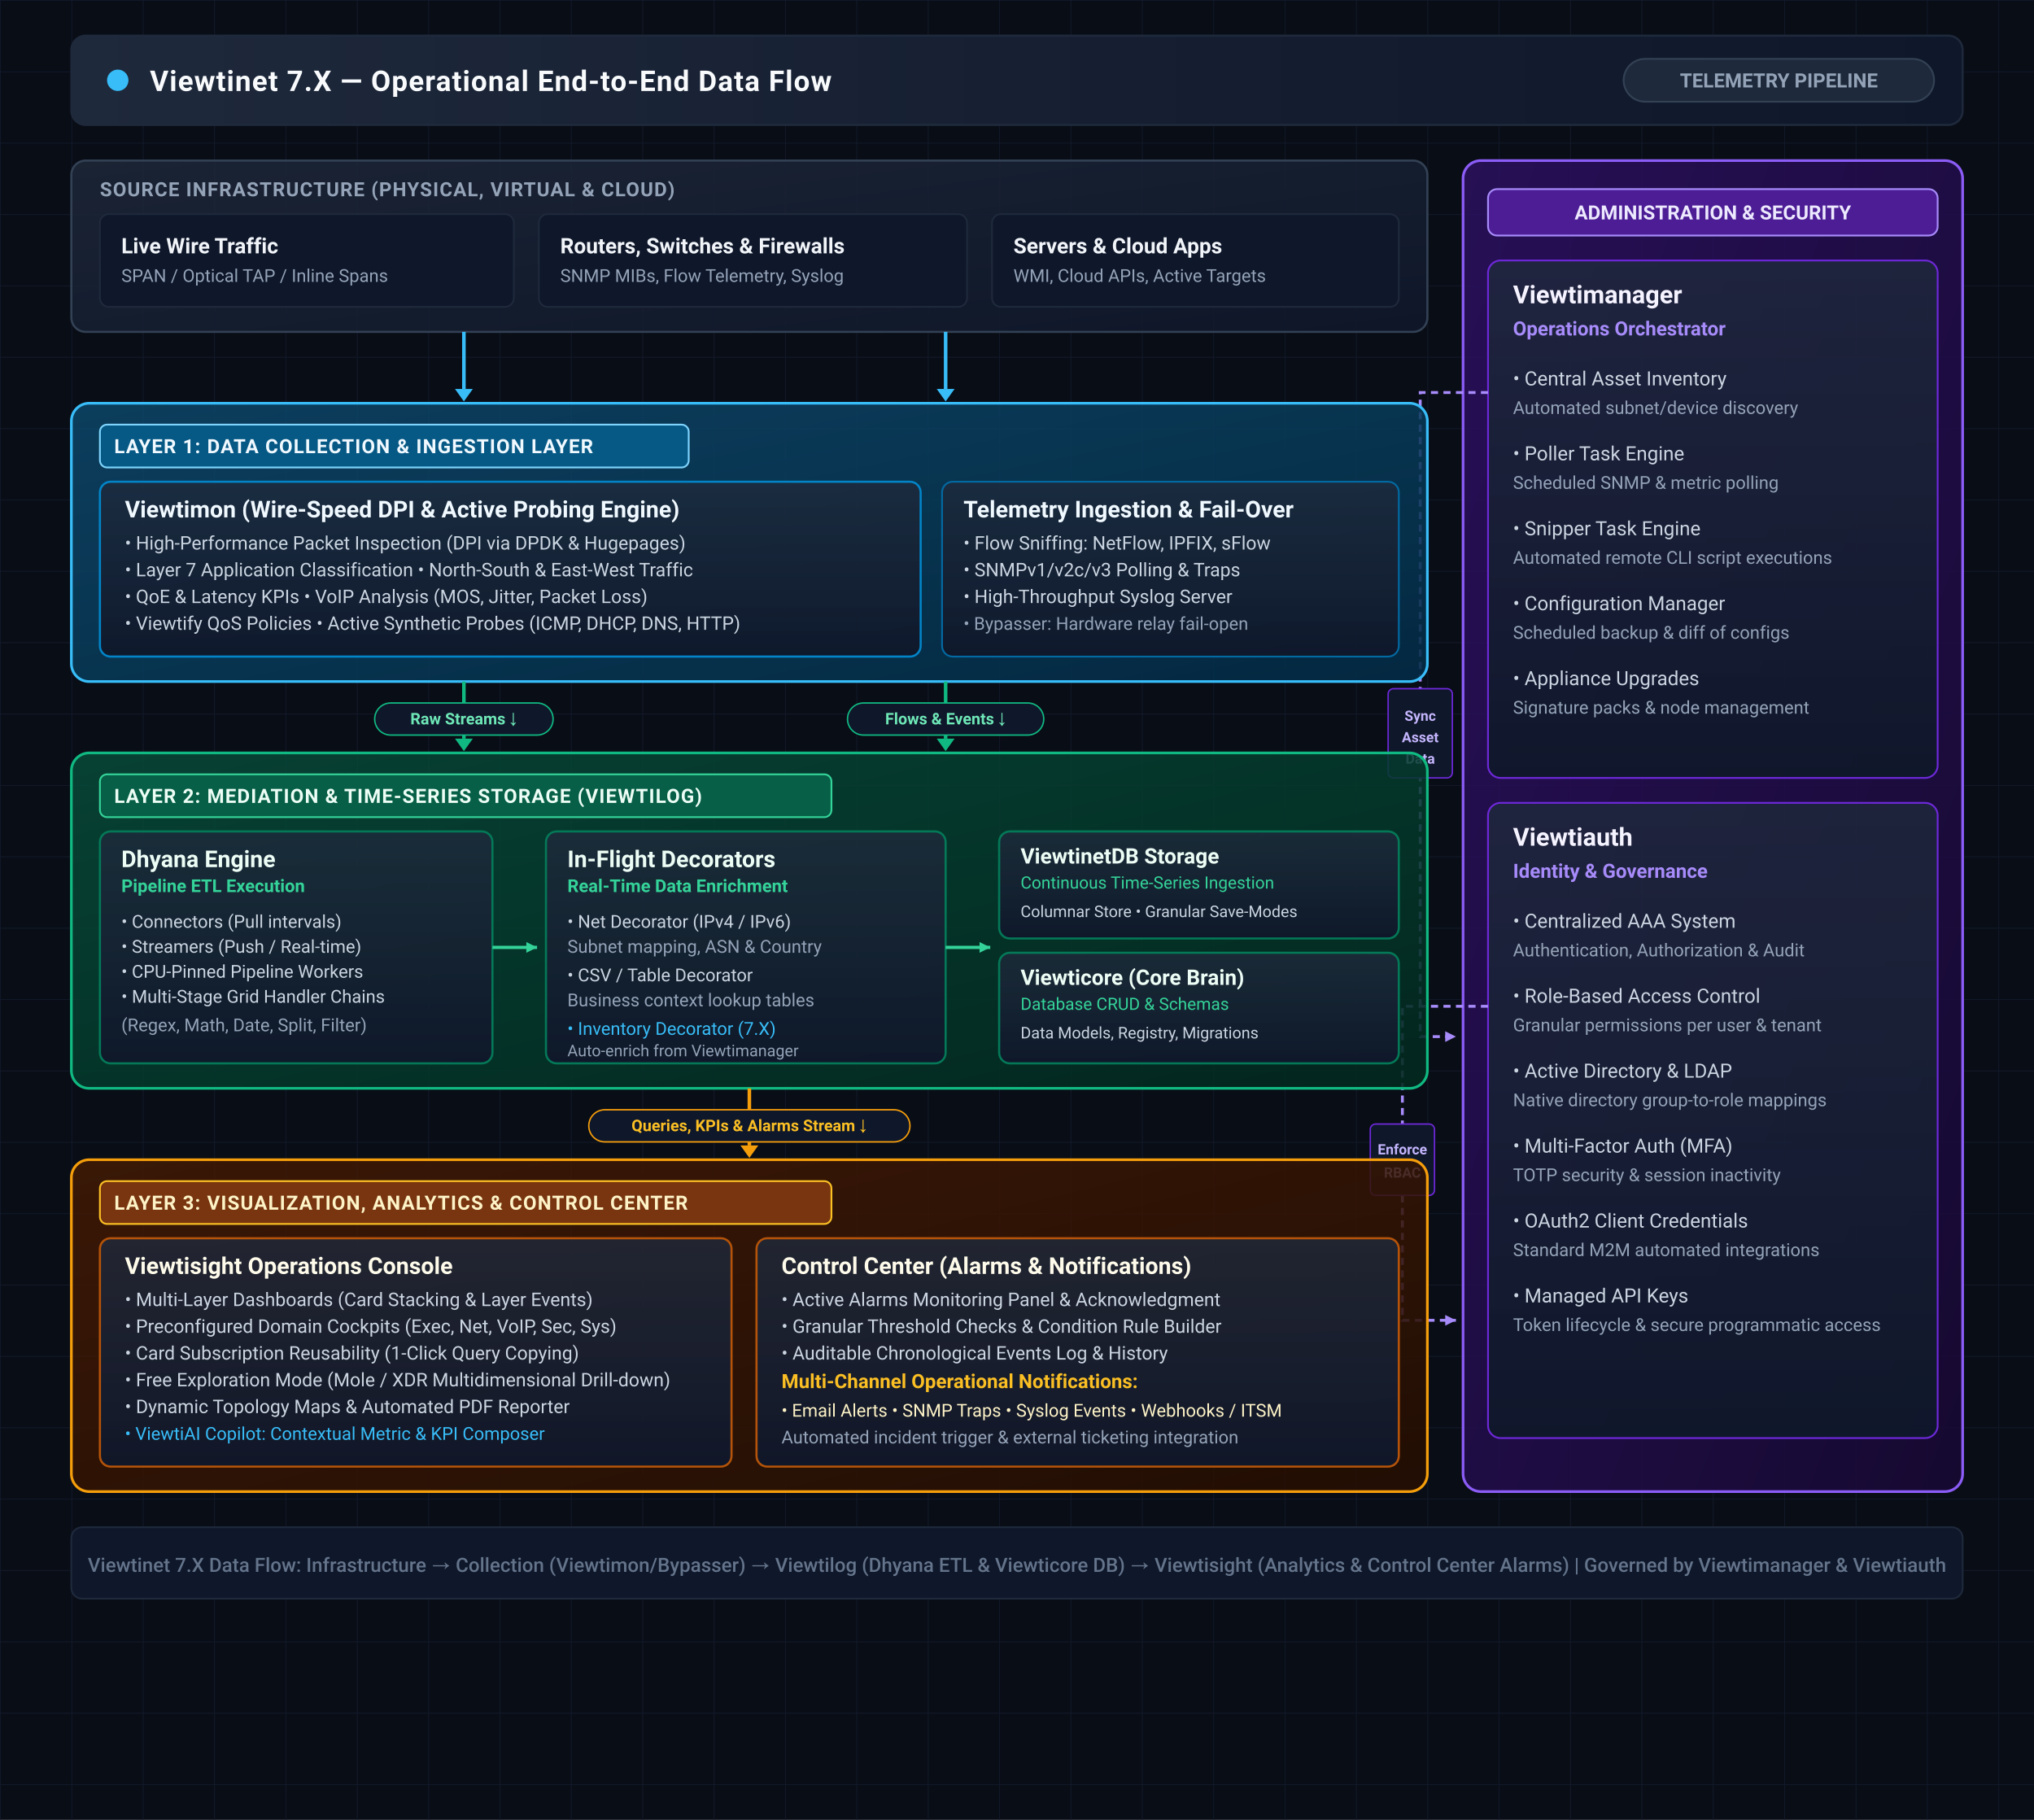
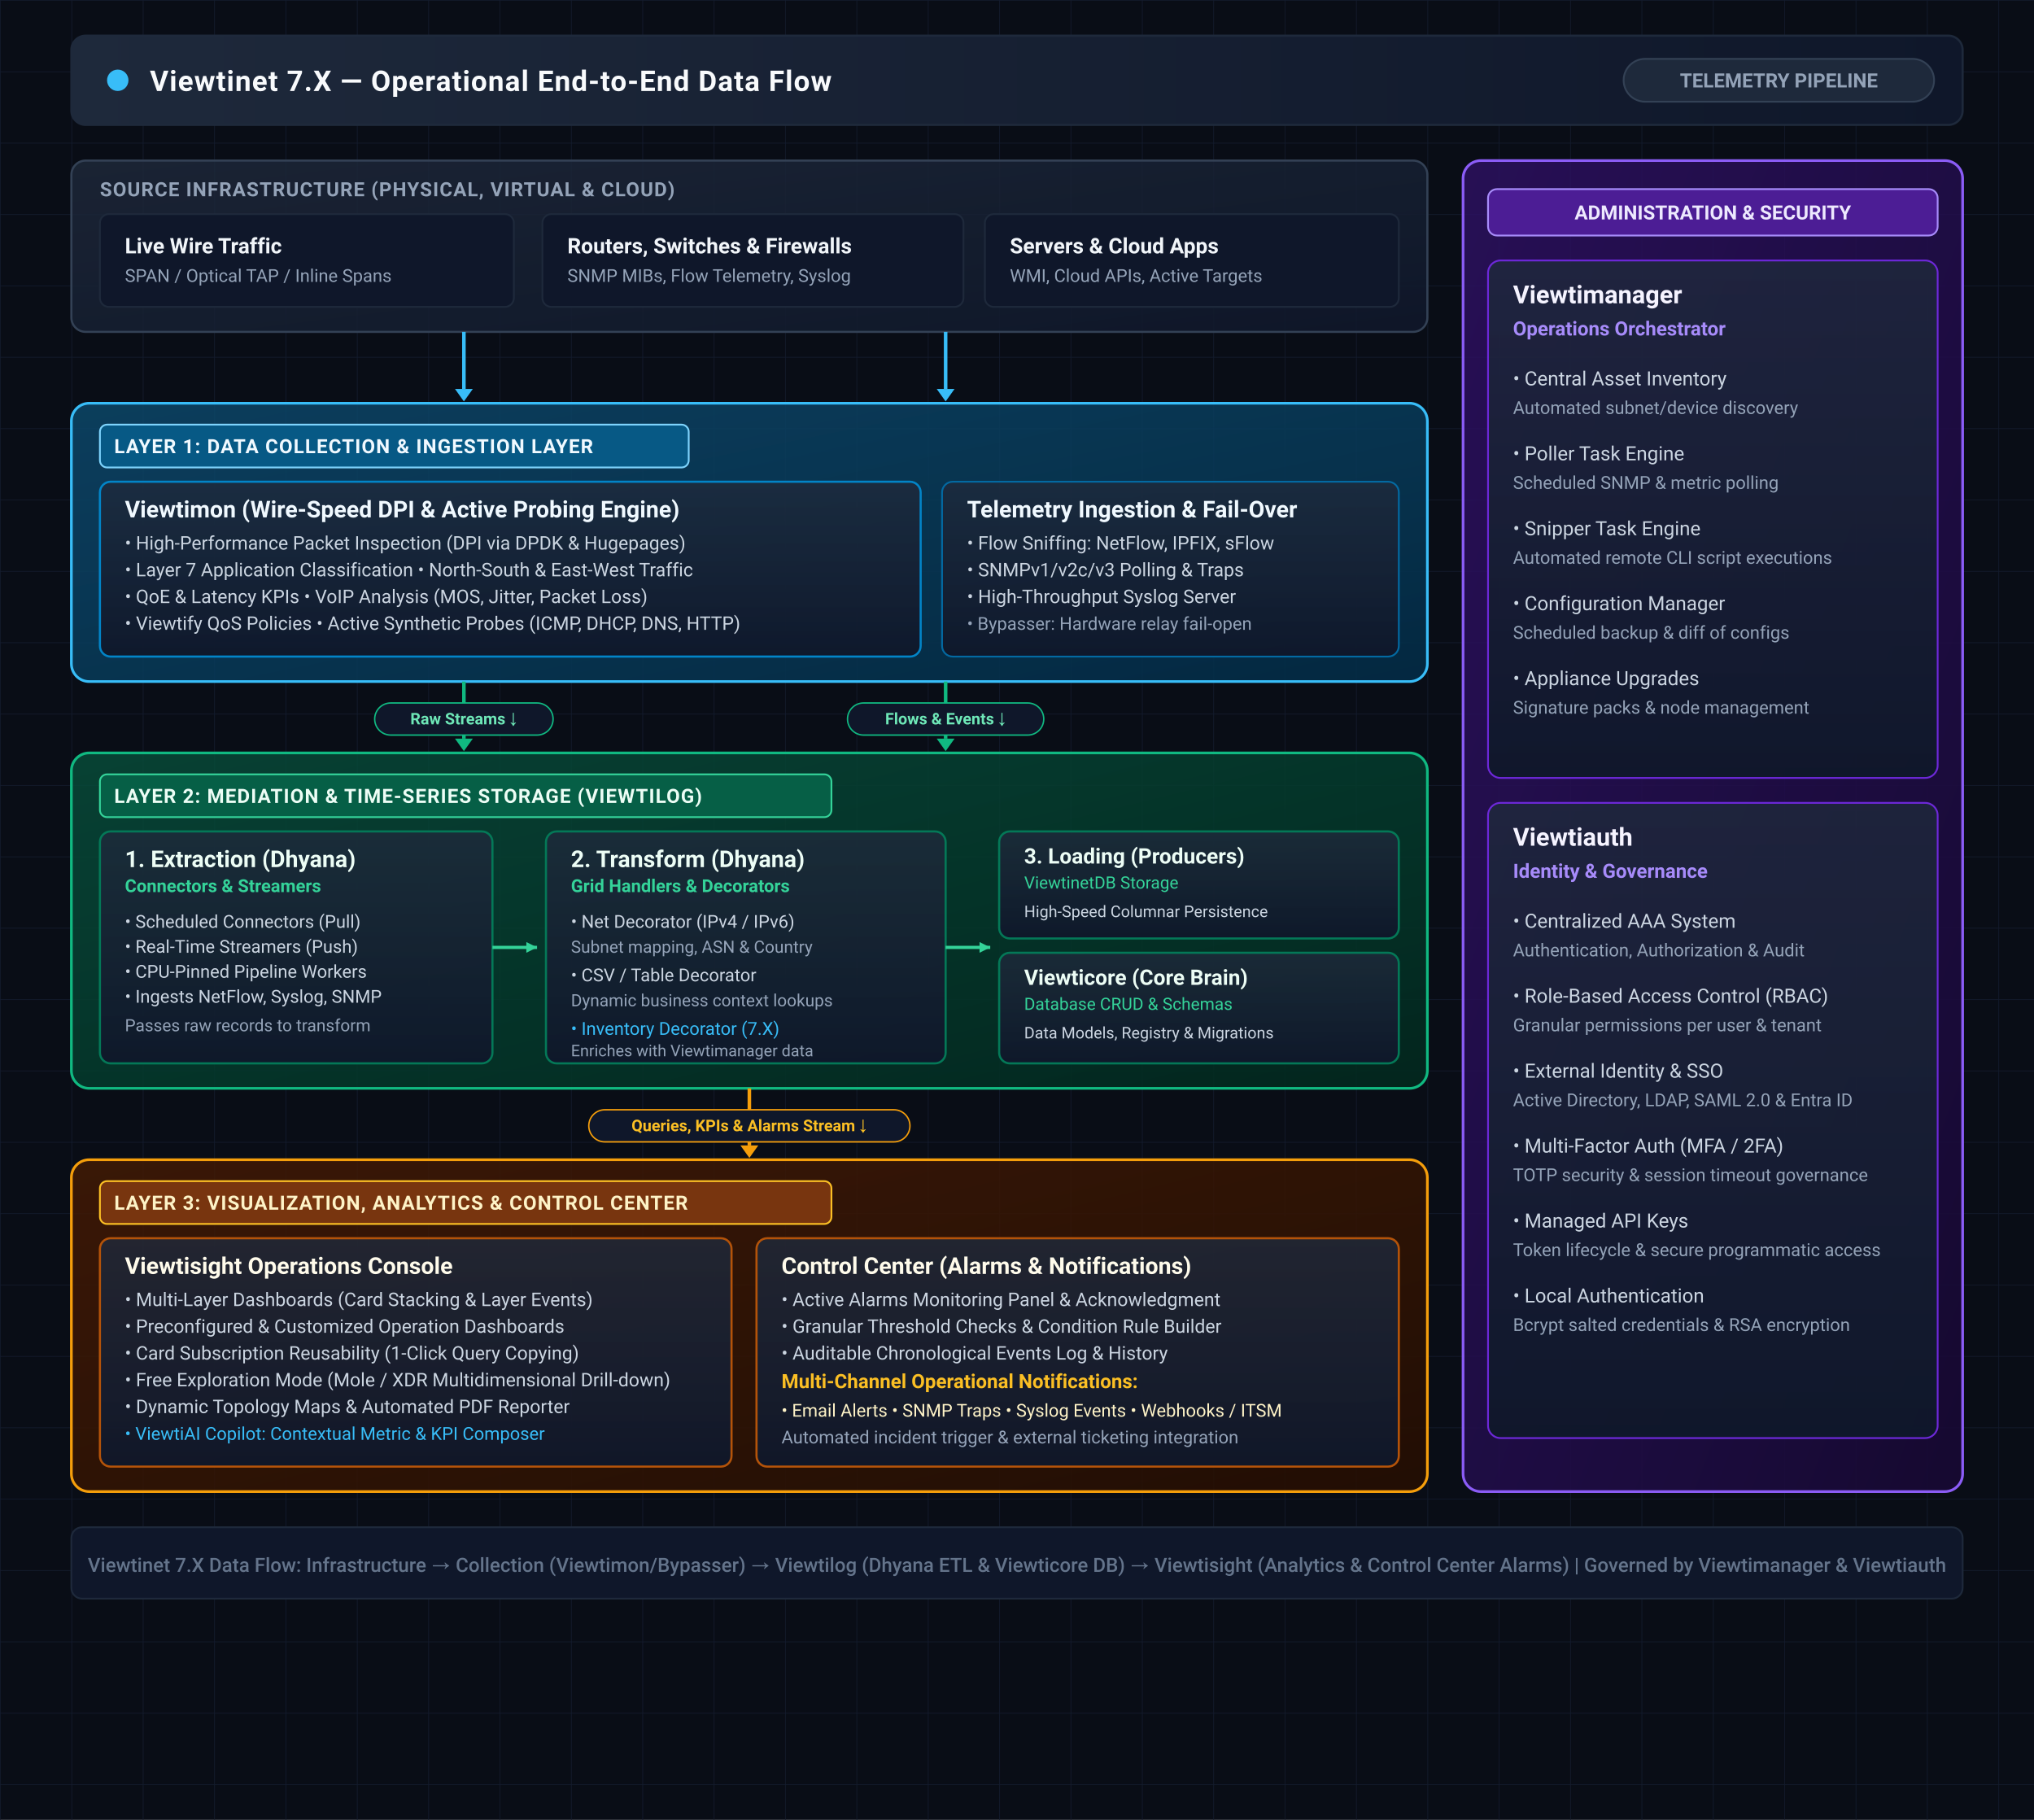
<svg xmlns="http://www.w3.org/2000/svg" viewBox="0 0 1140 1020" width="100%" height="100%" style="background-color: #090d16; font-family: -apple-system, BlinkMacSystemFont, 'Segoe UI', Roboto, Helvetica, Arial, sans-serif;">
  <defs>
    <pattern id="grid" width="40" height="40" patternUnits="userSpaceOnUse">
      <path d="M 40 0 L 0 0 0 40" fill="none" stroke="#131c2e" stroke-width="0.7" />
    </pattern>
    <linearGradient id="hdr-grad" x1="0%" y1="0%" x2="100%" y2="0%">
      <stop offset="0%" stop-color="#1e293b" />
      <stop offset="100%" stop-color="#0f172a" />
    </linearGradient>
    <linearGradient id="card-grad" x1="0%" y1="0%" x2="0%" y2="100%">
      <stop offset="0%" stop-color="#1e293b" stop-opacity="0.8" />
      <stop offset="100%" stop-color="#0f172a" stop-opacity="0.95" />
    </linearGradient>
    <linearGradient id="box-source" x1="0%" y1="0%" x2="100%" y2="100%">
      <stop offset="0%" stop-color="#1e293b" stop-opacity="0.8" />
      <stop offset="100%" stop-color="#0f172a" stop-opacity="0.9" />
    </linearGradient>
    <linearGradient id="box-l1" x1="0%" y1="0%" x2="100%" y2="100%">
      <stop offset="0%" stop-color="#0c4a6e" stop-opacity="0.8" />
      <stop offset="100%" stop-color="#032b45" stop-opacity="0.9" />
    </linearGradient>
    <linearGradient id="box-l2" x1="0%" y1="0%" x2="100%" y2="100%">
      <stop offset="0%" stop-color="#064e3b" stop-opacity="0.8" />
      <stop offset="100%" stop-color="#02281e" stop-opacity="0.9" />
    </linearGradient>
    <linearGradient id="box-l3" x1="0%" y1="0%" x2="100%" y2="100%">
      <stop offset="0%" stop-color="#451a03" stop-opacity="0.8" />
      <stop offset="100%" stop-color="#240e02" stop-opacity="0.9" />
    </linearGradient>
    <linearGradient id="box-l4" x1="0%" y1="0%" x2="100%" y2="100%">
      <stop offset="0%" stop-color="#2e1065" stop-opacity="0.8" />
      <stop offset="100%" stop-color="#170933" stop-opacity="0.9" />
    </linearGradient>
  </defs>
  <rect width="1140" height="1020" fill="#090d16" />
  <rect width="1140" height="1020" fill="url(#grid)" />
  <g transform="translate(40, 20)">
    <rect x="0" y="0" width="1060" height="50" rx="8" fill="url(#hdr-grad)" stroke="#1e293b" stroke-width="1.2" />
    <circle cx="26" cy="25" r="6" fill="#38bdf8" />
    <text x="44" y="31" font-size="16" font-weight="700" fill="#f8fafc" letter-spacing="0.5">Viewtinet 7.X — Operational End-to-End Data Flow</text>
    <rect x="870" y="13" width="174" height="24" rx="12" fill="#1e293b" stroke="#334155" stroke-width="1" />
    <text x="957" y="29" font-size="11" font-weight="600" fill="#94a3b8" text-anchor="middle">TELEMETRY PIPELINE</text>
  </g>
  <g transform="translate(40, 90)">
    <rect x="0" y="0" width="760" height="96" rx="8" fill="url(#box-source)" stroke="#334155" stroke-width="1.2" />
    <text x="16" y="20" font-size="11" font-weight="700" fill="#94a3b8" letter-spacing="0.5">SOURCE INFRASTRUCTURE (PHYSICAL, VIRTUAL &amp; CLOUD)</text>
    <g transform="translate(16, 30)">
      <g transform="translate(0, 0)">
        <rect x="0" y="0" width="232" height="52" rx="5" fill="#0f172a" stroke="#1e293b" stroke-width="1" />
-         <text x="12" y="22" font-size="12" font-weight="700" fill="#f1f5f9">Live Wire Traffic</text>
-         <text x="12" y="38" font-size="10" fill="#94a3b8">SPAN / Optical TAP / Inline Spans</text>
-       </g>
-       <g transform="translate(246, 0)">
-         <rect x="0" y="0" width="240" height="52" rx="5" fill="#0f172a" stroke="#1e293b" stroke-width="1" />
-         <text x="12" y="22" font-size="12" font-weight="700" fill="#f1f5f9">Routers, Switches &amp; Firewalls</text>
-         <text x="12" y="38" font-size="10" fill="#94a3b8">SNMP MIBs, Flow Telemetry, Syslog</text>
-       </g>
-       <g transform="translate(500, 0)">
-         <rect x="0" y="0" width="228" height="52" rx="5" fill="#0f172a" stroke="#1e293b" stroke-width="1" />
-         <text x="12" y="22" font-size="12" font-weight="700" fill="#f1f5f9">Servers &amp; Cloud Apps</text>
-         <text x="12" y="38" font-size="10" fill="#94a3b8">WMI, Cloud APIs, Active Targets</text>
+         <text x="14" y="22" font-size="12" font-weight="700" fill="#f1f5f9">Live Wire Traffic</text>
+         <text x="14" y="38" font-size="10" fill="#94a3b8">SPAN / Optical TAP / Inline Spans</text>
+       </g>
+       <g transform="translate(248, 0)">
+         <rect x="0" y="0" width="236" height="52" rx="5" fill="#0f172a" stroke="#1e293b" stroke-width="1" />
+         <text x="14" y="22" font-size="12" font-weight="700" fill="#f1f5f9">Routers, Switches &amp; Firewalls</text>
+         <text x="14" y="38" font-size="10" fill="#94a3b8">SNMP MIBs, Flow Telemetry, Syslog</text>
+       </g>
+       <g transform="translate(496, 0)">
+         <rect x="0" y="0" width="232" height="52" rx="5" fill="#0f172a" stroke="#1e293b" stroke-width="1" />
+         <text x="14" y="22" font-size="12" font-weight="700" fill="#f1f5f9">Servers &amp; Cloud Apps</text>
+         <text x="14" y="38" font-size="10" fill="#94a3b8">WMI, Cloud APIs, Active Targets</text>
      </g>
    </g>
  </g>
  <g transform="translate(820, 90)">
    <rect x="0" y="0" width="280" height="746" rx="10" fill="url(#box-l4)" stroke="#8b5cf6" stroke-width="1.5" />
    <rect x="14" y="16" width="252" height="26" rx="5" fill="#4c1d95" stroke="#a78bfa" stroke-width="1" />
    <text x="140" y="33" font-size="11" font-weight="700" fill="#ede9fe" text-anchor="middle">ADMINISTRATION &amp; SECURITY</text>
    <g transform="translate(14, 56)">
      <rect x="0" y="0" width="252" height="290" rx="7" fill="url(#card-grad)" stroke="#6d28d9" stroke-width="1" />
      <text x="14" y="24" font-size="14" font-weight="700" fill="#f5f3ff">Viewtimanager</text>
      <text x="14" y="42" font-size="11" font-weight="600" fill="#a78bfa">Operations Orchestrator</text>
      <text x="14" y="70" font-size="11" fill="#cbd5e1">• Central Asset Inventory</text>
      <text x="14" y="86" font-size="10" fill="#94a3b8">  Automated subnet/device discovery</text>
      <text x="14" y="112" font-size="11" fill="#cbd5e1">• Poller Task Engine</text>
      <text x="14" y="128" font-size="10" fill="#94a3b8">  Scheduled SNMP &amp; metric polling</text>
      <text x="14" y="154" font-size="11" fill="#cbd5e1">• Snipper Task Engine</text>
      <text x="14" y="170" font-size="10" fill="#94a3b8">  Automated remote CLI script executions</text>
      <text x="14" y="196" font-size="11" fill="#cbd5e1">• Configuration Manager</text>
      <text x="14" y="212" font-size="10" fill="#94a3b8">  Scheduled backup &amp; diff of configs</text>
      <text x="14" y="238" font-size="11" fill="#cbd5e1">• Appliance Upgrades</text>
      <text x="14" y="254" font-size="10" fill="#94a3b8">  Signature packs &amp; node management</text>
-       <path d="M 0 74 L -38 74 L -38 435 L -18 435" fill="none" stroke="#a78bfa" stroke-width="1.6" stroke-dasharray="4,3" />
-       <polygon points="-18,435 -24,432 -24,438" fill="#a78bfa" />
-       <rect x="-56" y="240" width="36" height="50" rx="3" fill="#0f172a" stroke="#6d28d9" stroke-width="0.8" />
-       <text x="-38" y="258" font-size="8" font-weight="600" fill="#c4b5fd" text-anchor="middle">Sync</text>
-       <text x="-38" y="270" font-size="8" font-weight="600" fill="#c4b5fd" text-anchor="middle">Asset</text>
-       <text x="-38" y="282" font-size="8" font-weight="600" fill="#c4b5fd" text-anchor="middle">Data</text>
    </g>
    <g transform="translate(14, 360)">
      <rect x="0" y="0" width="252" height="356" rx="7" fill="url(#card-grad)" stroke="#6d28d9" stroke-width="1" />
      <text x="14" y="24" font-size="14" font-weight="700" fill="#f5f3ff">Viewtiauth</text>
      <text x="14" y="42" font-size="11" font-weight="600" fill="#a78bfa">Identity &amp; Governance</text>
      <text x="14" y="70" font-size="11" fill="#cbd5e1">• Centralized AAA System</text>
      <text x="14" y="86" font-size="10" fill="#94a3b8">  Authentication, Authorization &amp; Audit</text>
-       <text x="14" y="112" font-size="11" fill="#cbd5e1">• Role-Based Access Control</text>
+       <text x="14" y="112" font-size="11" fill="#cbd5e1">• Role-Based Access Control (RBAC)</text>
      <text x="14" y="128" font-size="10" fill="#94a3b8">  Granular permissions per user &amp; tenant</text>
-       <text x="14" y="154" font-size="11" fill="#cbd5e1">• Active Directory &amp; LDAP</text>
-       <text x="14" y="170" font-size="10" fill="#94a3b8">  Native directory group-to-role mappings</text>
-       <text x="14" y="196" font-size="11" fill="#cbd5e1">• Multi-Factor Auth (MFA)</text>
-       <text x="14" y="212" font-size="10" fill="#94a3b8">  TOTP security &amp; session inactivity</text>
-       <text x="14" y="238" font-size="11" fill="#cbd5e1">• OAuth2 Client Credentials</text>
-       <text x="14" y="254" font-size="10" fill="#94a3b8">  Standard M2M automated integrations</text>
-       <text x="14" y="280" font-size="11" fill="#cbd5e1">• Managed API Keys</text>
-       <text x="14" y="296" font-size="10" fill="#94a3b8">  Token lifecycle &amp; secure programmatic access</text>
-       <path d="M 0 114 L -48 114 L -48 290 L -18 290" fill="none" stroke="#a78bfa" stroke-width="1.6" stroke-dasharray="4,3" />
-       <polygon points="-18,290 -24,287 -24,293" fill="#a78bfa" />
-       <rect x="-66" y="180" width="36" height="40" rx="3" fill="#0f172a" stroke="#6d28d9" stroke-width="0.8" />
-       <text x="-48" y="197" font-size="8" font-weight="600" fill="#c4b5fd" text-anchor="middle">Enforce</text>
-       <text x="-48" y="210" font-size="8" font-weight="600" fill="#c4b5fd" text-anchor="middle">RBAC</text>
+       <text x="14" y="154" font-size="11" fill="#cbd5e1">• External Identity &amp; SSO</text>
+       <text x="14" y="170" font-size="10" fill="#94a3b8">  Active Directory, LDAP, SAML 2.0 &amp; Entra ID</text>
+       <text x="14" y="196" font-size="11" fill="#cbd5e1">• Multi-Factor Auth (MFA / 2FA)</text>
+       <text x="14" y="212" font-size="10" fill="#94a3b8">  TOTP security &amp; session timeout governance</text>
+       <text x="14" y="238" font-size="11" fill="#cbd5e1">• Managed API Keys</text>
+       <text x="14" y="254" font-size="10" fill="#94a3b8">  Token lifecycle &amp; secure programmatic access</text>
+       <text x="14" y="280" font-size="11" fill="#cbd5e1">• Local Authentication</text>
+       <text x="14" y="296" font-size="10" fill="#94a3b8">  Bcrypt salted credentials &amp; RSA encryption</text>
    </g>
  </g>
  <g>
    <line x1="260" y1="186" x2="260" y2="218" stroke="#38bdf8" stroke-width="2" />
    <polygon points="255,218 260,225 265,218" fill="#38bdf8" />
    <line x1="530" y1="186" x2="530" y2="218" stroke="#38bdf8" stroke-width="2" />
    <polygon points="525,218 530,225 535,218" fill="#38bdf8" />
  </g>
  <g transform="translate(40, 226)">
    <rect x="0" y="0" width="760" height="156" rx="10" fill="url(#box-l1)" stroke="#38bdf8" stroke-width="1.5" />
    <rect x="16" y="12" width="330" height="24" rx="4" fill="#075985" stroke="#7dd3fc" stroke-width="1" />
    <text x="24" y="28" font-size="11" font-weight="700" fill="#f0f9ff" letter-spacing="0.5">LAYER 1: DATA COLLECTION &amp; INGESTION LAYER</text>
    <g transform="translate(16, 44)">
      <g transform="translate(0, 0)">
        <rect x="0" y="0" width="460" height="98" rx="6" fill="url(#card-grad)" stroke="#0284c7" stroke-width="1.2" />
        <text x="14" y="20" font-size="13" font-weight="700" fill="#f0f9ff">Viewtimon (Wire-Speed DPI &amp; Active Probing Engine)</text>
        <text x="14" y="38" font-size="10.5" fill="#cbd5e1">• High-Performance Packet Inspection (DPI via DPDK &amp; Hugepages)</text>
        <text x="14" y="53" font-size="10.5" fill="#cbd5e1">• Layer 7 Application Classification • North-South &amp; East-West Traffic</text>
        <text x="14" y="68" font-size="10.5" fill="#cbd5e1">• QoE &amp; Latency KPIs • VoIP Analysis (MOS, Jitter, Packet Loss)</text>
        <text x="14" y="83" font-size="10.5" fill="#cbd5e1">• Viewtify QoS Policies • Active Synthetic Probes (ICMP, DHCP, DNS, HTTP)</text>
      </g>
      <g transform="translate(472, 0)">
        <rect x="0" y="0" width="256" height="98" rx="6" fill="url(#card-grad)" stroke="#0369a1" stroke-width="1" />
-         <text x="12" y="20" font-size="13" font-weight="700" fill="#f0f9ff">Telemetry Ingestion &amp; Fail-Over</text>
-         <text x="12" y="38" font-size="10.5" fill="#cbd5e1">• Flow Sniffing: NetFlow, IPFIX, sFlow</text>
-         <text x="12" y="53" font-size="10.5" fill="#cbd5e1">• SNMPv1/v2c/v3 Polling &amp; Traps</text>
-         <text x="12" y="68" font-size="10.5" fill="#cbd5e1">• High-Throughput Syslog Server</text>
-         <text x="12" y="83" font-size="10" fill="#94a3b8">• Bypasser: Hardware relay fail-open</text>
+         <text x="14" y="20" font-size="13" font-weight="700" fill="#f0f9ff">Telemetry Ingestion &amp; Fail-Over</text>
+         <text x="14" y="38" font-size="10.5" fill="#cbd5e1">• Flow Sniffing: NetFlow, IPFIX, sFlow</text>
+         <text x="14" y="53" font-size="10.5" fill="#cbd5e1">• SNMPv1/v2c/v3 Polling &amp; Traps</text>
+         <text x="14" y="68" font-size="10.5" fill="#cbd5e1">• High-Throughput Syslog Server</text>
+         <text x="14" y="83" font-size="10" fill="#94a3b8">• Bypasser: Hardware relay fail-open</text>
      </g>
    </g>
  </g>
  <g>
    <line x1="260" y1="382" x2="260" y2="414" stroke="#10b981" stroke-width="2" />
    <polygon points="255,414 260,421 265,414" fill="#10b981" />
    <rect x="210" y="394" width="100" height="18" rx="9" fill="#0f172a" stroke="#10b981" stroke-width="0.8" />
    <text x="260" y="406" font-size="9" font-weight="600" fill="#6ee7b7" text-anchor="middle">Raw Streams ↓</text>
    <line x1="530" y1="382" x2="530" y2="414" stroke="#10b981" stroke-width="2" />
    <polygon points="525,414 530,421 535,414" fill="#10b981" />
    <rect x="475" y="394" width="110" height="18" rx="9" fill="#0f172a" stroke="#10b981" stroke-width="0.8" />
    <text x="530" y="406" font-size="9" font-weight="600" fill="#6ee7b7" text-anchor="middle">Flows &amp; Events ↓</text>
  </g>
  <g transform="translate(40, 422)">
    <rect x="0" y="0" width="760" height="188" rx="10" fill="url(#box-l2)" stroke="#10b981" stroke-width="1.5" />
    <rect x="16" y="12" width="410" height="24" rx="4" fill="#065f46" stroke="#34d399" stroke-width="1" />
    <text x="24" y="28" font-size="11" font-weight="700" fill="#ecfdf5" letter-spacing="0.5">LAYER 2: MEDIATION &amp; TIME-SERIES STORAGE (VIEWTILOG)</text>
    <g transform="translate(16, 44)">
      <g transform="translate(0, 0)">
        <rect x="0" y="0" width="220" height="130" rx="6" fill="url(#card-grad)" stroke="#047857" stroke-width="1.2" />
-         <text x="12" y="20" font-size="13" font-weight="700" fill="#ecfdf5">Dhyana Engine</text>
-         <text x="12" y="34" font-size="10" font-weight="600" fill="#34d399">Pipeline ETL Execution</text>
-         <text x="12" y="54" font-size="10" fill="#cbd5e1">• Connectors (Pull intervals)</text>
-         <text x="12" y="68" font-size="10" fill="#cbd5e1">• Streamers (Push / Real-time)</text>
-         <text x="12" y="82" font-size="10" fill="#cbd5e1">• CPU-Pinned Pipeline Workers</text>
-         <text x="12" y="96" font-size="10" fill="#cbd5e1">• Multi-Stage Grid Handler Chains</text>
-         <text x="12" y="112" font-size="10" fill="#94a3b8">  (Regex, Math, Date, Split, Filter)</text>
+         <text x="14" y="20" font-size="13" font-weight="700" fill="#ecfdf5">1. Extraction (Dhyana)</text>
+         <text x="14" y="34" font-size="10" font-weight="600" fill="#34d399">Connectors &amp; Streamers</text>
+         <text x="14" y="54" font-size="10" fill="#cbd5e1">• Scheduled Connectors (Pull)</text>
+         <text x="14" y="68" font-size="10" fill="#cbd5e1">• Real-Time Streamers (Push)</text>
+         <text x="14" y="82" font-size="10" fill="#cbd5e1">• CPU-Pinned Pipeline Workers</text>
+         <text x="14" y="96" font-size="10" fill="#cbd5e1">• Ingests NetFlow, Syslog, SNMP</text>
+         <text x="14" y="112" font-size="9.5" fill="#94a3b8">  Passes raw records to transform</text>
      </g>
      <line x1="220" y1="65" x2="245" y2="65" stroke="#34d399" stroke-width="1.8" />
      <polygon points="245,65 239,62 239,68" fill="#34d399" />
      <g transform="translate(250, 0)">
        <rect x="0" y="0" width="224" height="130" rx="6" fill="url(#card-grad)" stroke="#047857" stroke-width="1.2" />
-         <text x="12" y="20" font-size="13" font-weight="700" fill="#ecfdf5">In-Flight Decorators</text>
-         <text x="12" y="34" font-size="10" font-weight="600" fill="#34d399">Real-Time Data Enrichment</text>
-         <text x="12" y="54" font-size="10" fill="#cbd5e1">• Net Decorator (IPv4 / IPv6)</text>
-         <text x="12" y="68" font-size="10" fill="#94a3b8">  Subnet mapping, ASN &amp; Country</text>
-         <text x="12" y="84" font-size="10" fill="#cbd5e1">• CSV / Table Decorator</text>
-         <text x="12" y="98" font-size="10" fill="#94a3b8">  Business context lookup tables</text>
-         <text x="12" y="114" font-size="10" fill="#38bdf8">• Inventory Decorator (7.X)</text>
-         <text x="12" y="126" font-size="9" fill="#94a3b8">  Auto-enrich from Viewtimanager</text>
+         <text x="14" y="20" font-size="13" font-weight="700" fill="#ecfdf5">2. Transform (Dhyana)</text>
+         <text x="14" y="34" font-size="10" font-weight="600" fill="#34d399">Grid Handlers &amp; Decorators</text>
+         <text x="14" y="54" font-size="10" fill="#cbd5e1">• Net Decorator (IPv4 / IPv6)</text>
+         <text x="14" y="68" font-size="9.5" fill="#94a3b8">  Subnet mapping, ASN &amp; Country</text>
+         <text x="14" y="84" font-size="10" fill="#cbd5e1">• CSV / Table Decorator</text>
+         <text x="14" y="98" font-size="9.5" fill="#94a3b8">  Dynamic business context lookups</text>
+         <text x="14" y="114" font-size="10" fill="#38bdf8">• Inventory Decorator (7.X)</text>
+         <text x="14" y="126" font-size="9" fill="#94a3b8">  Enriches with Viewtimanager data</text>
      </g>
      <line x1="474" y1="65" x2="499" y2="65" stroke="#34d399" stroke-width="1.8" />
      <polygon points="499,65 493,62 493,68" fill="#34d399" />
      <g transform="translate(504, 0)">
        <g transform="translate(0, 0)">
          <rect x="0" y="0" width="224" height="60" rx="6" fill="url(#card-grad)" stroke="#047857" stroke-width="1.2" />
-           <text x="12" y="18" font-size="12" font-weight="700" fill="#ecfdf5">ViewtinetDB Storage</text>
-           <text x="12" y="32" font-size="9.5" fill="#34d399">Continuous Time-Series Ingestion</text>
-           <text x="12" y="48" font-size="9" fill="#cbd5e1">Columnar Store • Granular Save-Modes</text>
+           <text x="14" y="18" font-size="12" font-weight="700" fill="#ecfdf5">3. Loading (Producers)</text>
+           <text x="14" y="32" font-size="9.5" fill="#34d399">ViewtinetDB Storage</text>
+           <text x="14" y="48" font-size="9" fill="#cbd5e1">High-Speed Columnar Persistence</text>
        </g>
        <g transform="translate(0, 68)">
          <rect x="0" y="0" width="224" height="62" rx="6" fill="url(#card-grad)" stroke="#047857" stroke-width="1.2" />
-           <text x="12" y="18" font-size="12" font-weight="700" fill="#ecfdf5">Viewticore (Core Brain)</text>
-           <text x="12" y="32" font-size="9.5" fill="#34d399">Database CRUD &amp; Schemas</text>
-           <text x="12" y="48" font-size="9" fill="#cbd5e1">Data Models, Registry, Migrations</text>
+           <text x="14" y="18" font-size="12" font-weight="700" fill="#ecfdf5">Viewticore (Core Brain)</text>
+           <text x="14" y="32" font-size="9.5" fill="#34d399">Database CRUD &amp; Schemas</text>
+           <text x="14" y="48" font-size="9" fill="#cbd5e1">Data Models, Registry &amp; Migrations</text>
        </g>
      </g>
    </g>
  </g>
  <g>
    <line x1="420" y1="610" x2="420" y2="642" stroke="#f59e0b" stroke-width="2" />
    <polygon points="415,642 420,649 425,642" fill="#f59e0b" />
    <rect x="330" y="622" width="180" height="18" rx="9" fill="#0f172a" stroke="#f59e0b" stroke-width="0.8" />
    <text x="420" y="634" font-size="9" font-weight="600" fill="#fbbf24" text-anchor="middle">Queries, KPIs &amp; Alarms Stream ↓</text>
  </g>
  <g transform="translate(40, 650)">
    <rect x="0" y="0" width="760" height="186" rx="10" fill="url(#box-l3)" stroke="#f59e0b" stroke-width="1.5" />
    <rect x="16" y="12" width="410" height="24" rx="4" fill="#78350f" stroke="#fbbf24" stroke-width="1" />
    <text x="24" y="28" font-size="11" font-weight="700" fill="#fef3c7" letter-spacing="0.5">LAYER 3: VISUALIZATION, ANALYTICS &amp; CONTROL CENTER</text>
    <g transform="translate(16, 44)">
      <g transform="translate(0, 0)">
        <rect x="0" y="0" width="354" height="128" rx="6" fill="url(#card-grad)" stroke="#b45309" stroke-width="1.2" />
        <text x="14" y="20" font-size="13" font-weight="700" fill="#fffbeb">Viewtisight Operations Console</text>
        <text x="14" y="38" font-size="10.5" fill="#cbd5e1">• Multi-Layer Dashboards (Card Stacking &amp; Layer Events)</text>
-         <text x="14" y="53" font-size="10.5" fill="#cbd5e1">• Preconfigured Domain Cockpits (Exec, Net, VoIP, Sec, Sys)</text>
+         <text x="14" y="53" font-size="10.5" fill="#cbd5e1">• Preconfigured &amp; Customized Operation Dashboards</text>
        <text x="14" y="68" font-size="10.5" fill="#cbd5e1">• Card Subscription Reusability (1-Click Query Copying)</text>
        <text x="14" y="83" font-size="10.5" fill="#cbd5e1">• Free Exploration Mode (Mole / XDR Multidimensional Drill-down)</text>
        <text x="14" y="98" font-size="10.5" fill="#cbd5e1">• Dynamic Topology Maps &amp; Automated PDF Reporter</text>
        <text x="14" y="113" font-size="10" fill="#38bdf8">• ViewtiAI Copilot: Contextual Metric &amp; KPI Composer</text>
      </g>
      <g transform="translate(368, 0)">
        <rect x="0" y="0" width="360" height="128" rx="6" fill="url(#card-grad)" stroke="#b45309" stroke-width="1.2" />
        <text x="14" y="20" font-size="13" font-weight="700" fill="#fffbeb">Control Center (Alarms &amp; Notifications)</text>
        <text x="14" y="38" font-size="10.5" fill="#cbd5e1">• Active Alarms Monitoring Panel &amp; Acknowledgment</text>
        <text x="14" y="53" font-size="10.5" fill="#cbd5e1">• Granular Threshold Checks &amp; Condition Rule Builder</text>
        <text x="14" y="68" font-size="10.5" fill="#cbd5e1">• Auditable Chronological Events Log &amp; History</text>
        <text x="14" y="84" font-size="11" font-weight="600" fill="#fbbf24">Multi-Channel Operational Notifications:</text>
        <text x="14" y="100" font-size="10" fill="#fef3c7">• Email Alerts • SNMP Traps • Syslog Events • Webhooks / ITSM</text>
        <text x="14" y="115" font-size="10" fill="#94a3b8">Automated incident trigger &amp; external ticketing integration</text>
      </g>
    </g>
  </g>
  <g transform="translate(40, 856)">
    <rect x="0" y="0" width="1060" height="40" rx="6" fill="#0f172a" stroke="#1e293b" stroke-width="1" />
    <text x="530" y="25" font-size="11" font-weight="500" fill="#64748b" text-anchor="middle">Viewtinet 7.X Data Flow: Infrastructure → Collection (Viewtimon/Bypasser) → Viewtilog (Dhyana ETL &amp; Viewticore DB) → Viewtisight (Analytics &amp; Control Center Alarms) | Governed by Viewtimanager &amp; Viewtiauth</text>
  </g>
</svg>
